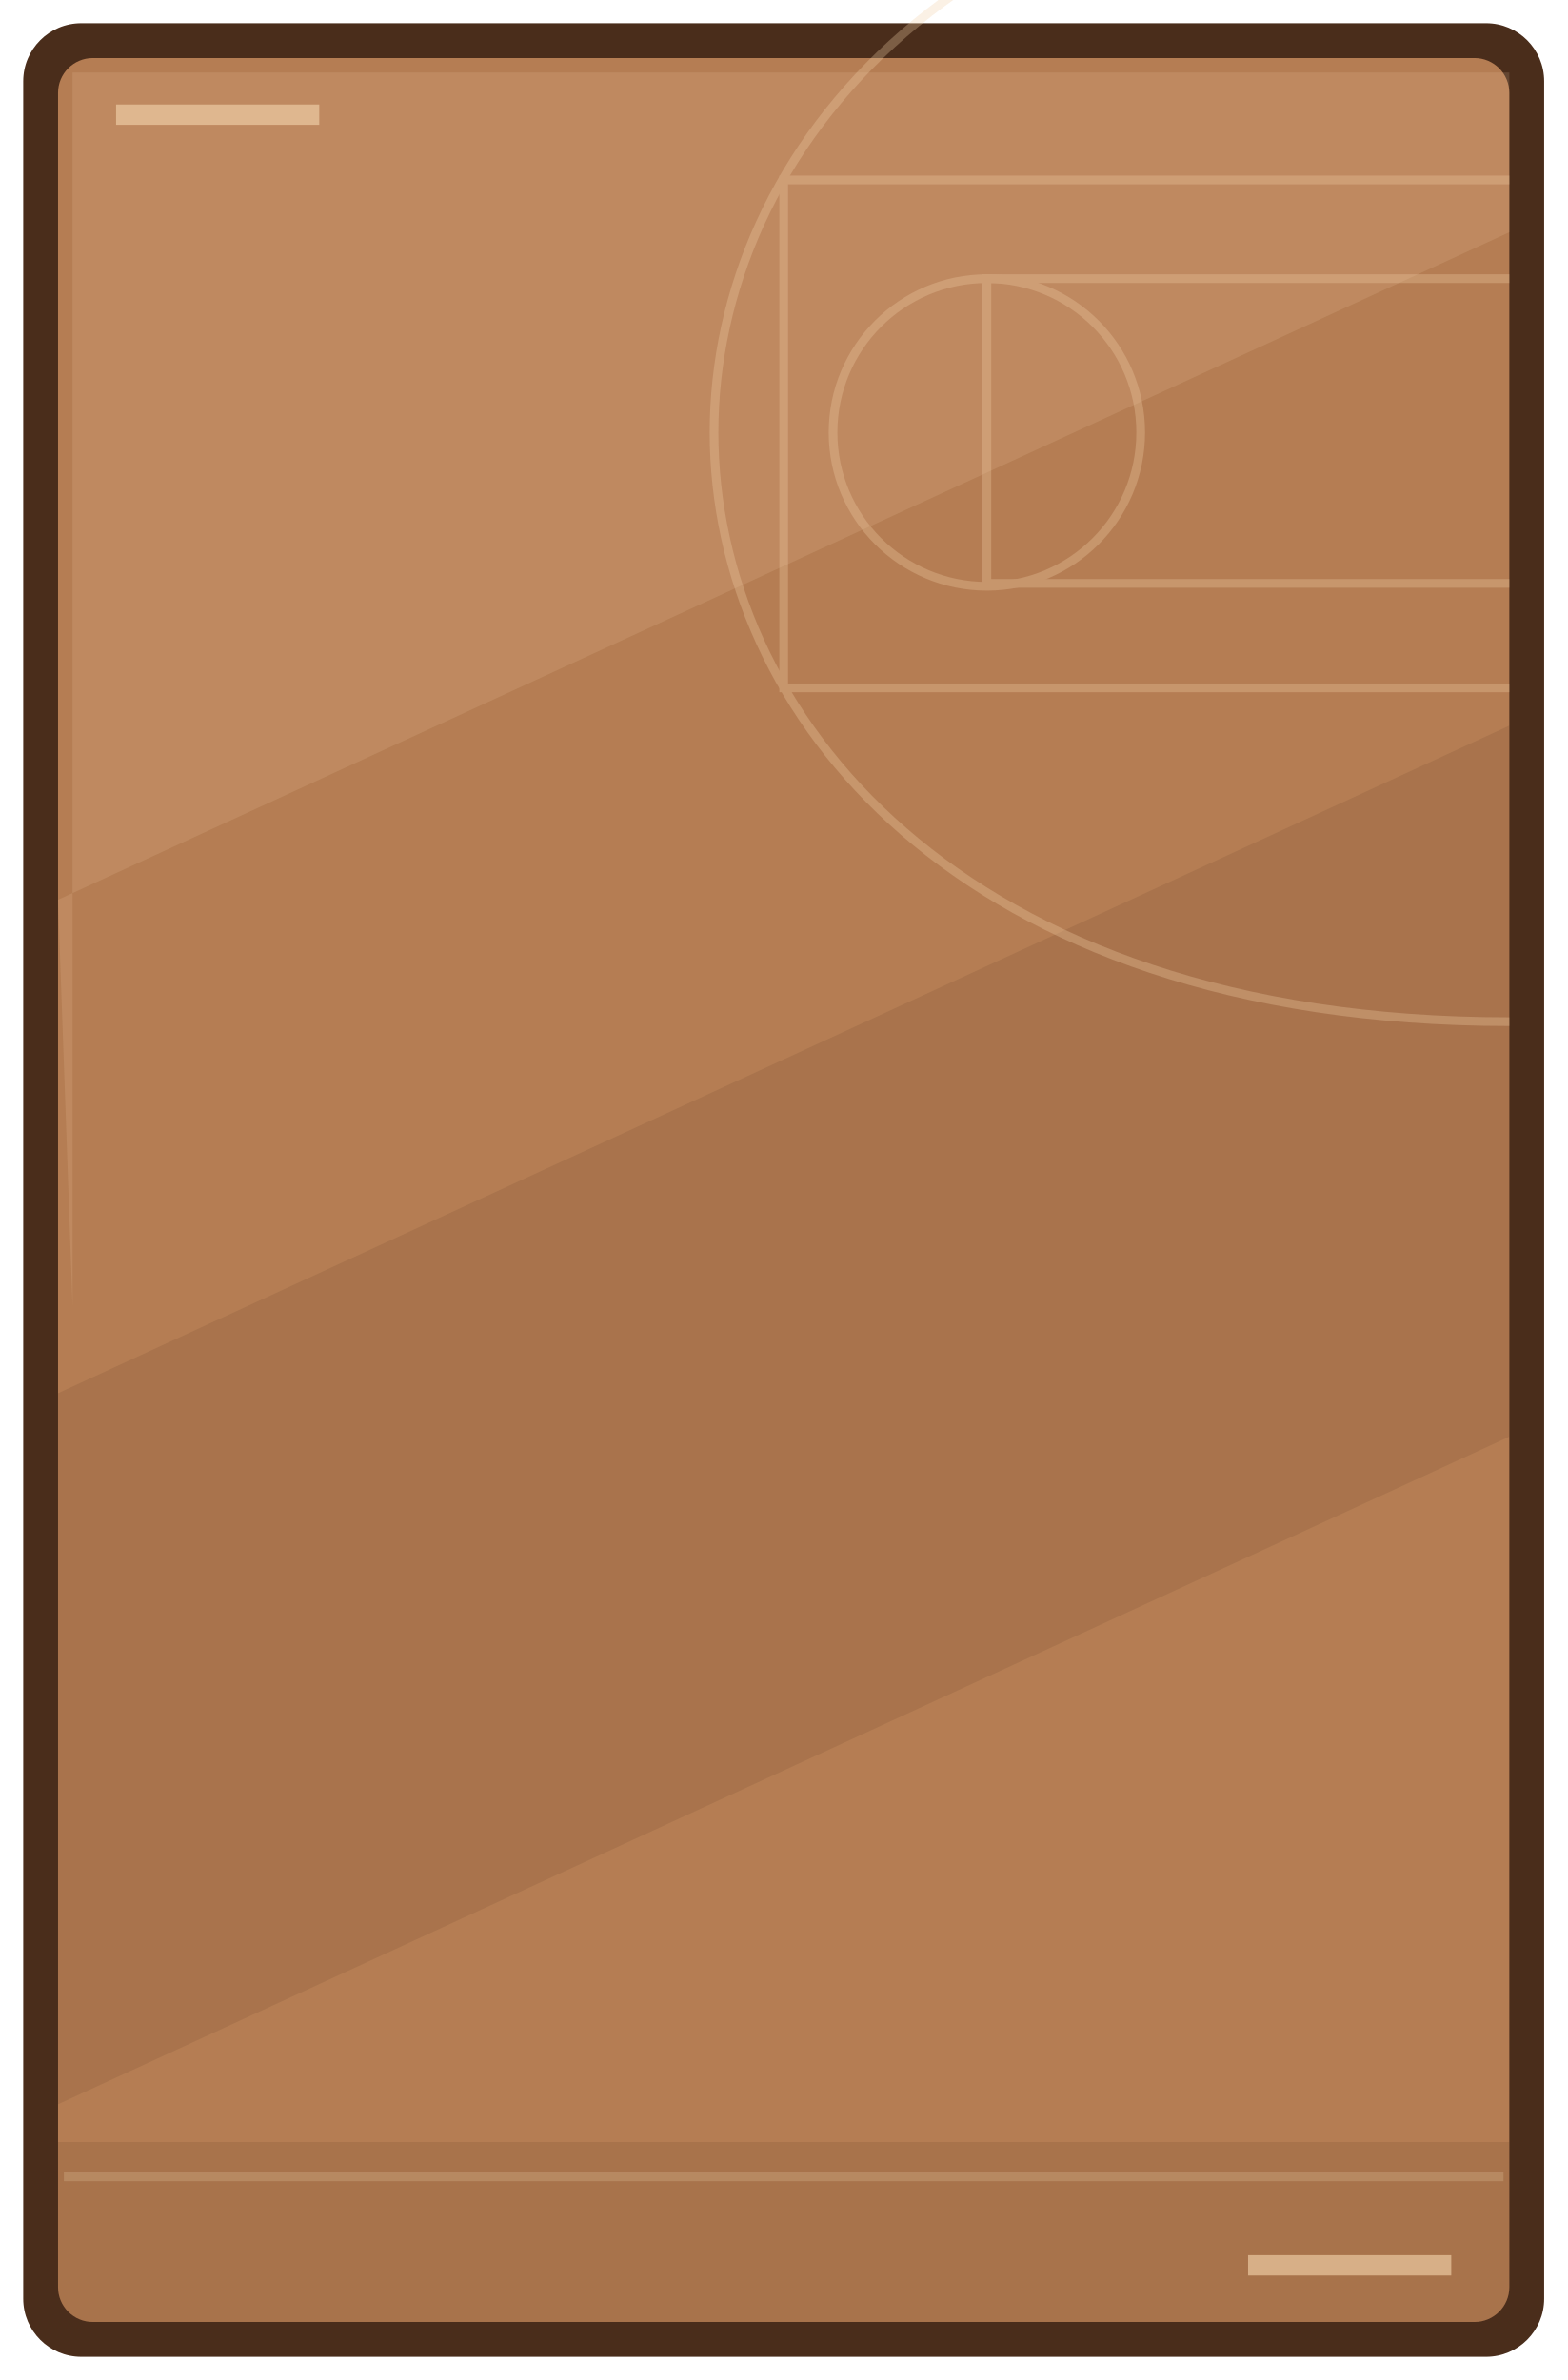
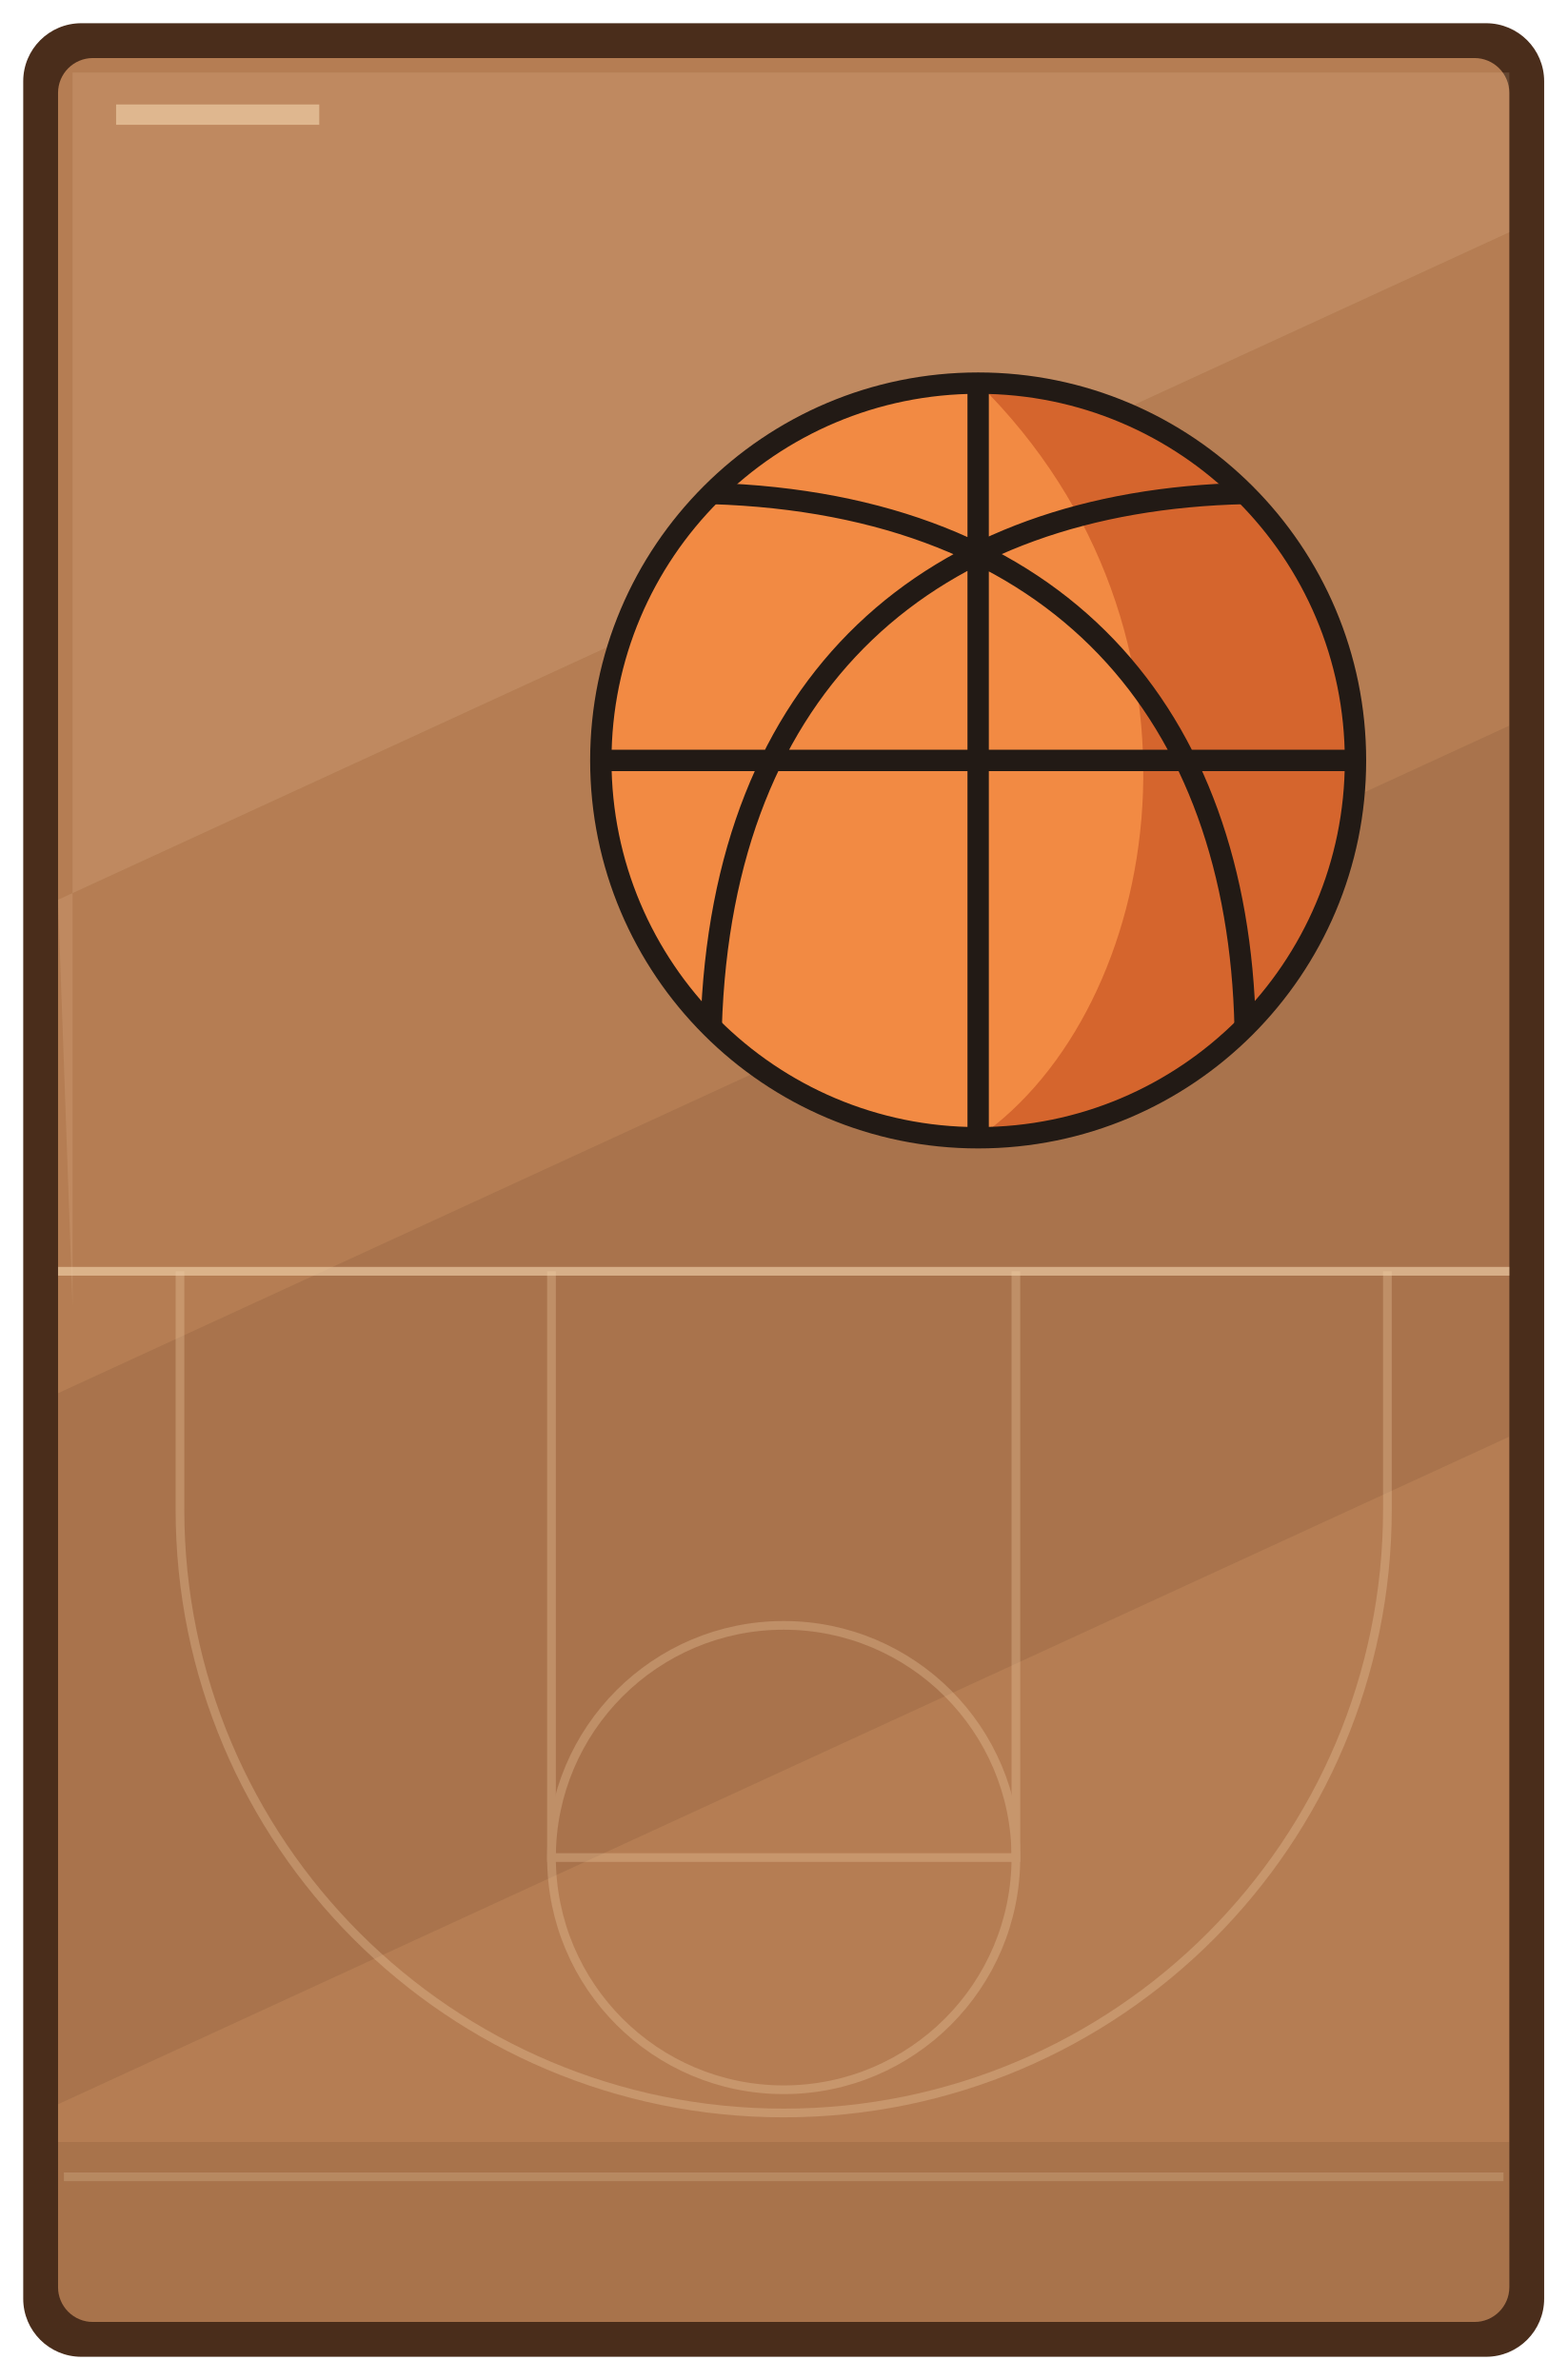
<svg xmlns="http://www.w3.org/2000/svg" width="540" height="820" viewBox="0 0 540 820">
  <rect x="8" y="8" width="524" height="804" rx="20" fill="#4a2d1b" />
  <rect x="20" y="20" width="500" height="780" rx="12" fill="#b57d53" />
  <path d="M20 310 520 80V25H25V450Z" fill="#f0cfa8" opacity=".16" />
  <path d="m20 480 500-230v245L20 725Z" fill="#4a2d1b" opacity=".12" />
  <g fill="none" stroke="#f0cfa8" stroke-width="3" opacity=".3">
-     <path d="M520 62H270v175h250M520 96H340v105h180" />
-     <circle cx="340" cy="149" r="53" />
-     <path d="M520 352c-191 0-274-107-274-203S329-54 520-54" />
+     <path d="M190 438V640H350V438" />
+     <circle cx="270" cy="640" r="80" />
+     <path d="M62 438V520A208 208 0 0 0 478 520V438" />
    <path d="M22 750h496" />
  </g>
+   <path d="M20 438h500" stroke="#f0cfa8" stroke-width="3" opacity=".65" />
+   <g transform="translate(189.8302 114.8302) scale(1.226415)">
+     <circle cx="120" cy="120" r="106" fill="#f28a43" />
+     <path d="M120 14a106 106 0 0 1 0 212c52-36 71-142 0-212Z" fill="#d5652d" />
+     <g fill="none" stroke="#221a15" stroke-width="6">
+       <circle cx="120" cy="120" r="106" />
+       <path d="M14 120h212M120 14v212M45 45c98 3 148 62 150 150M45 195c3-98 62-148 150-150" />
+     </g>
+   </g>
  <path d="M20 738h500v50a12 12 0 0 1-12 12H32a12 12 0 0 1-12-12Z" fill="#4a2d1b" opacity=".13" />
-   <path d="M40 36h70v7H40ZM430 777h70v7h-70Z" fill="#f0cfa8" opacity=".65" />
+   <path d="M40 36h70v7H40Z" fill="#f0cfa8" opacity=".65" />
</svg>
